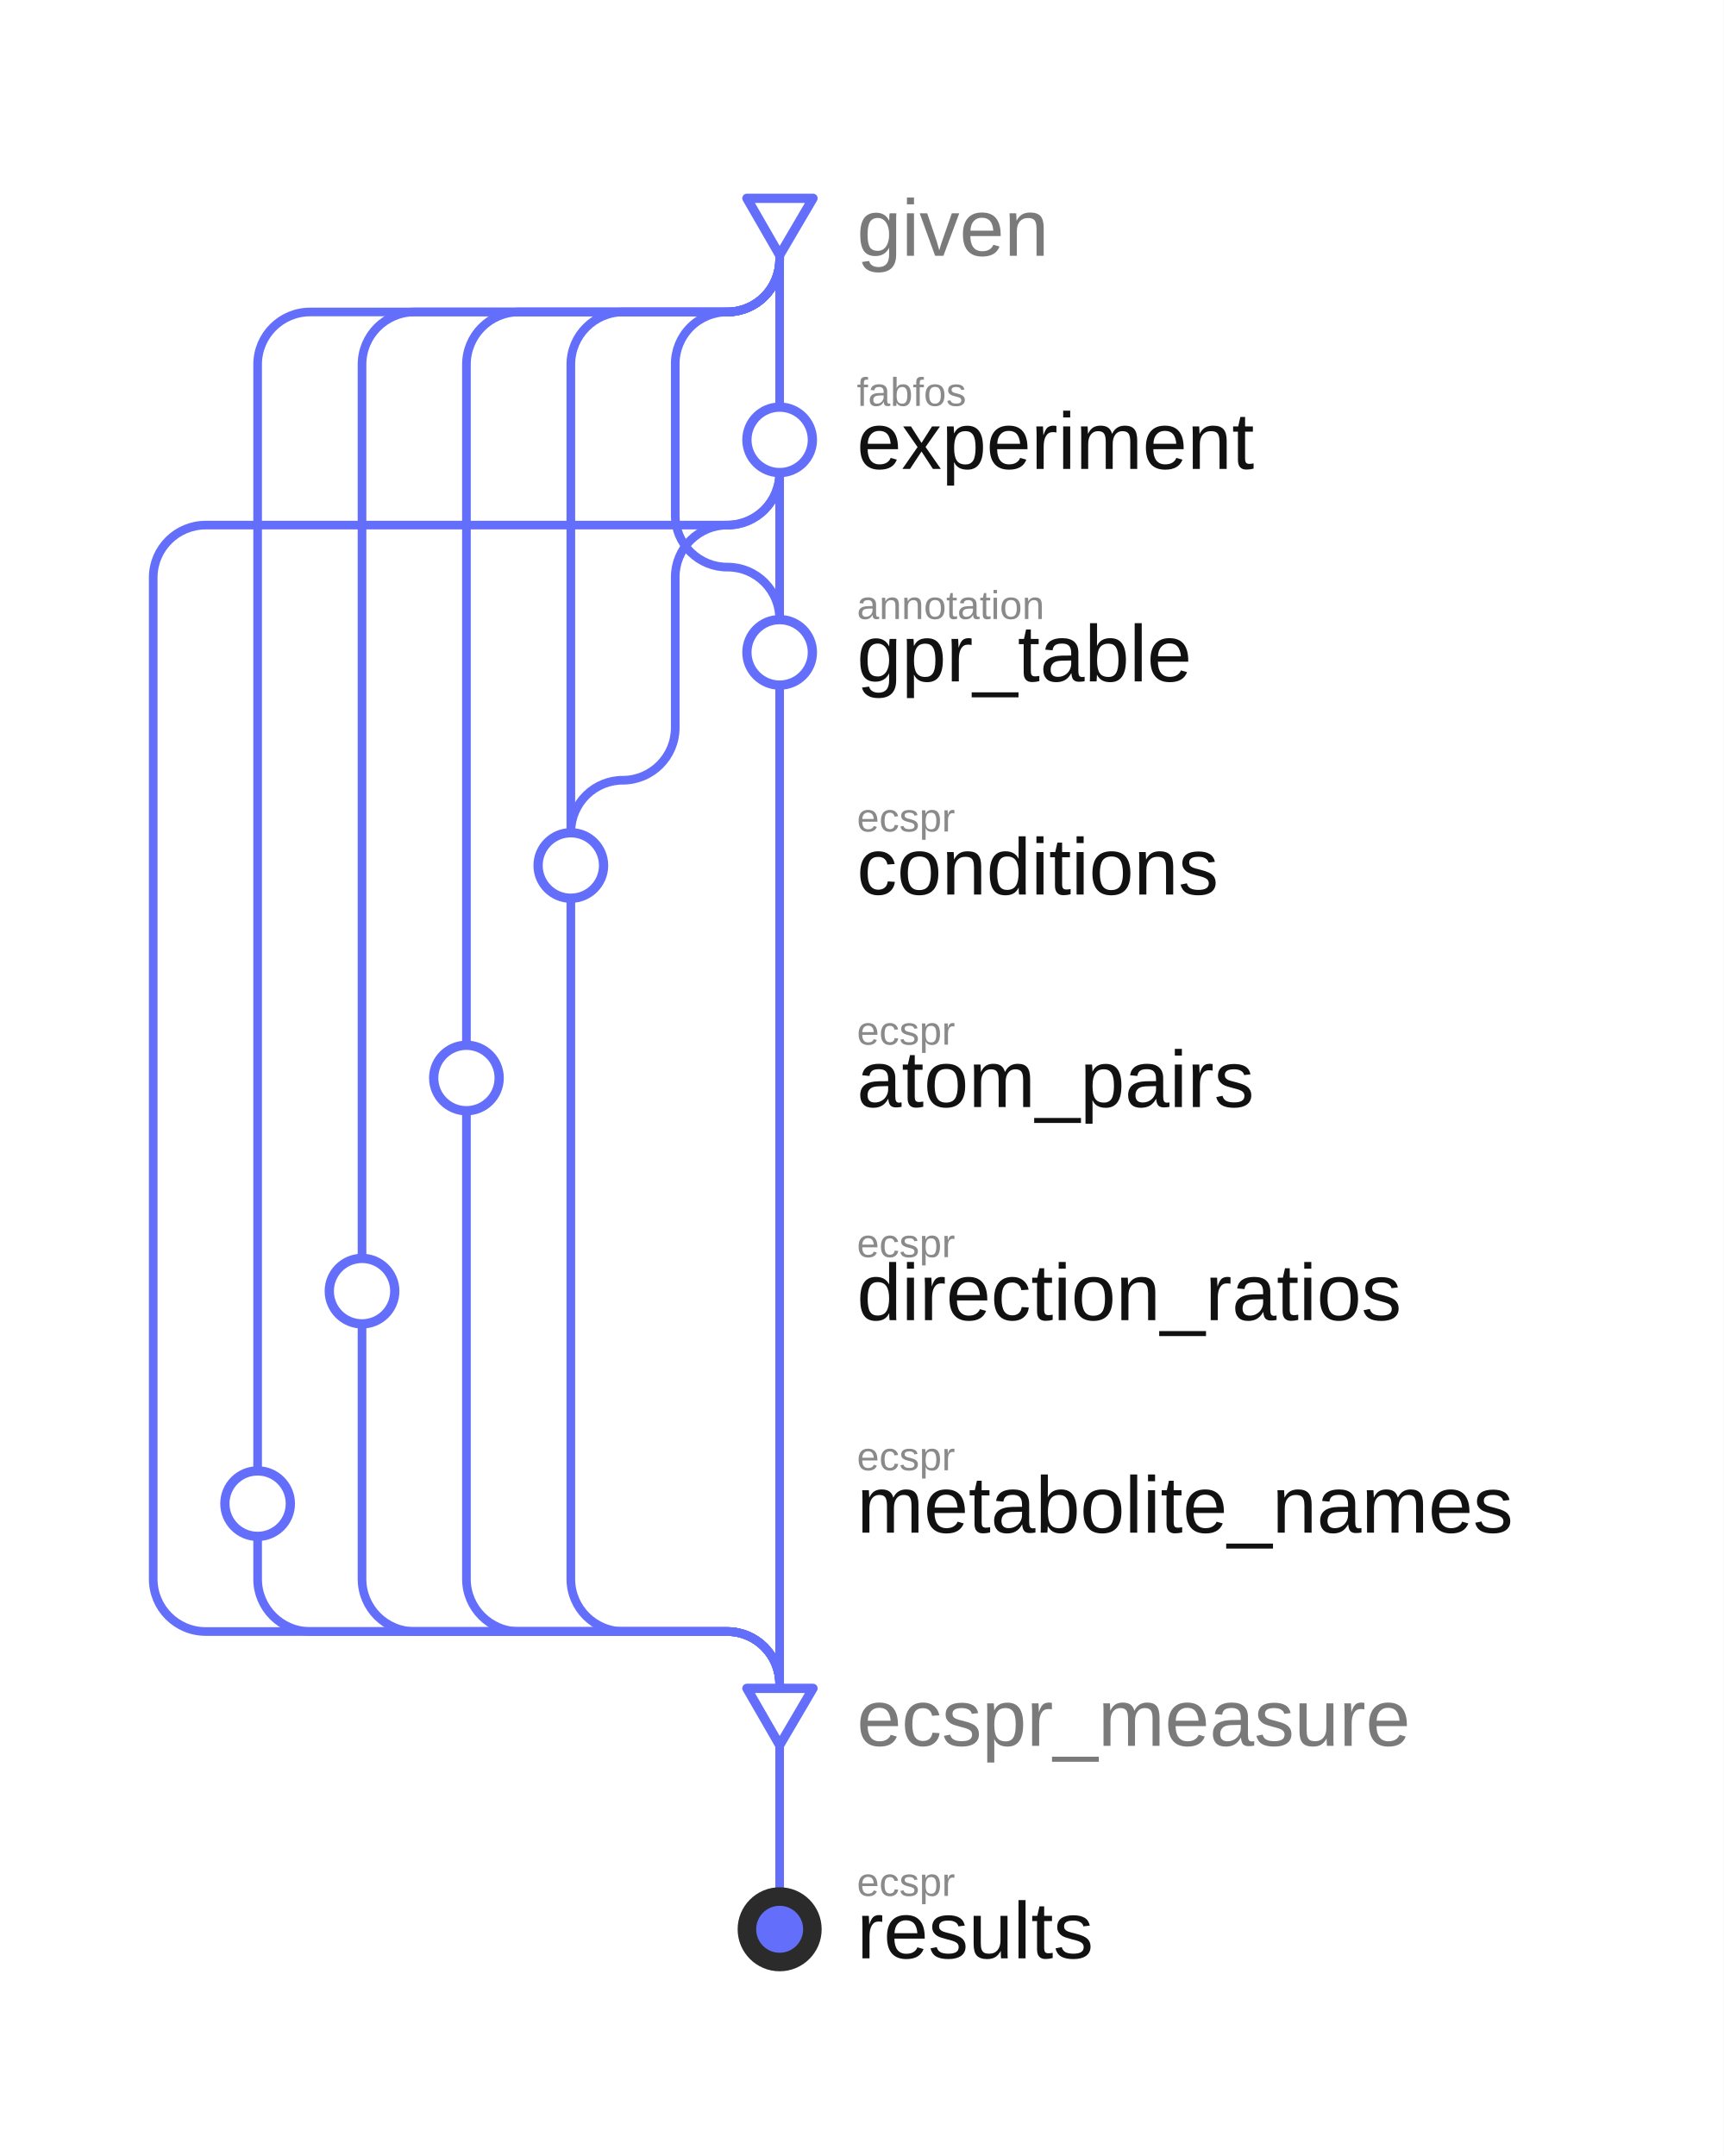
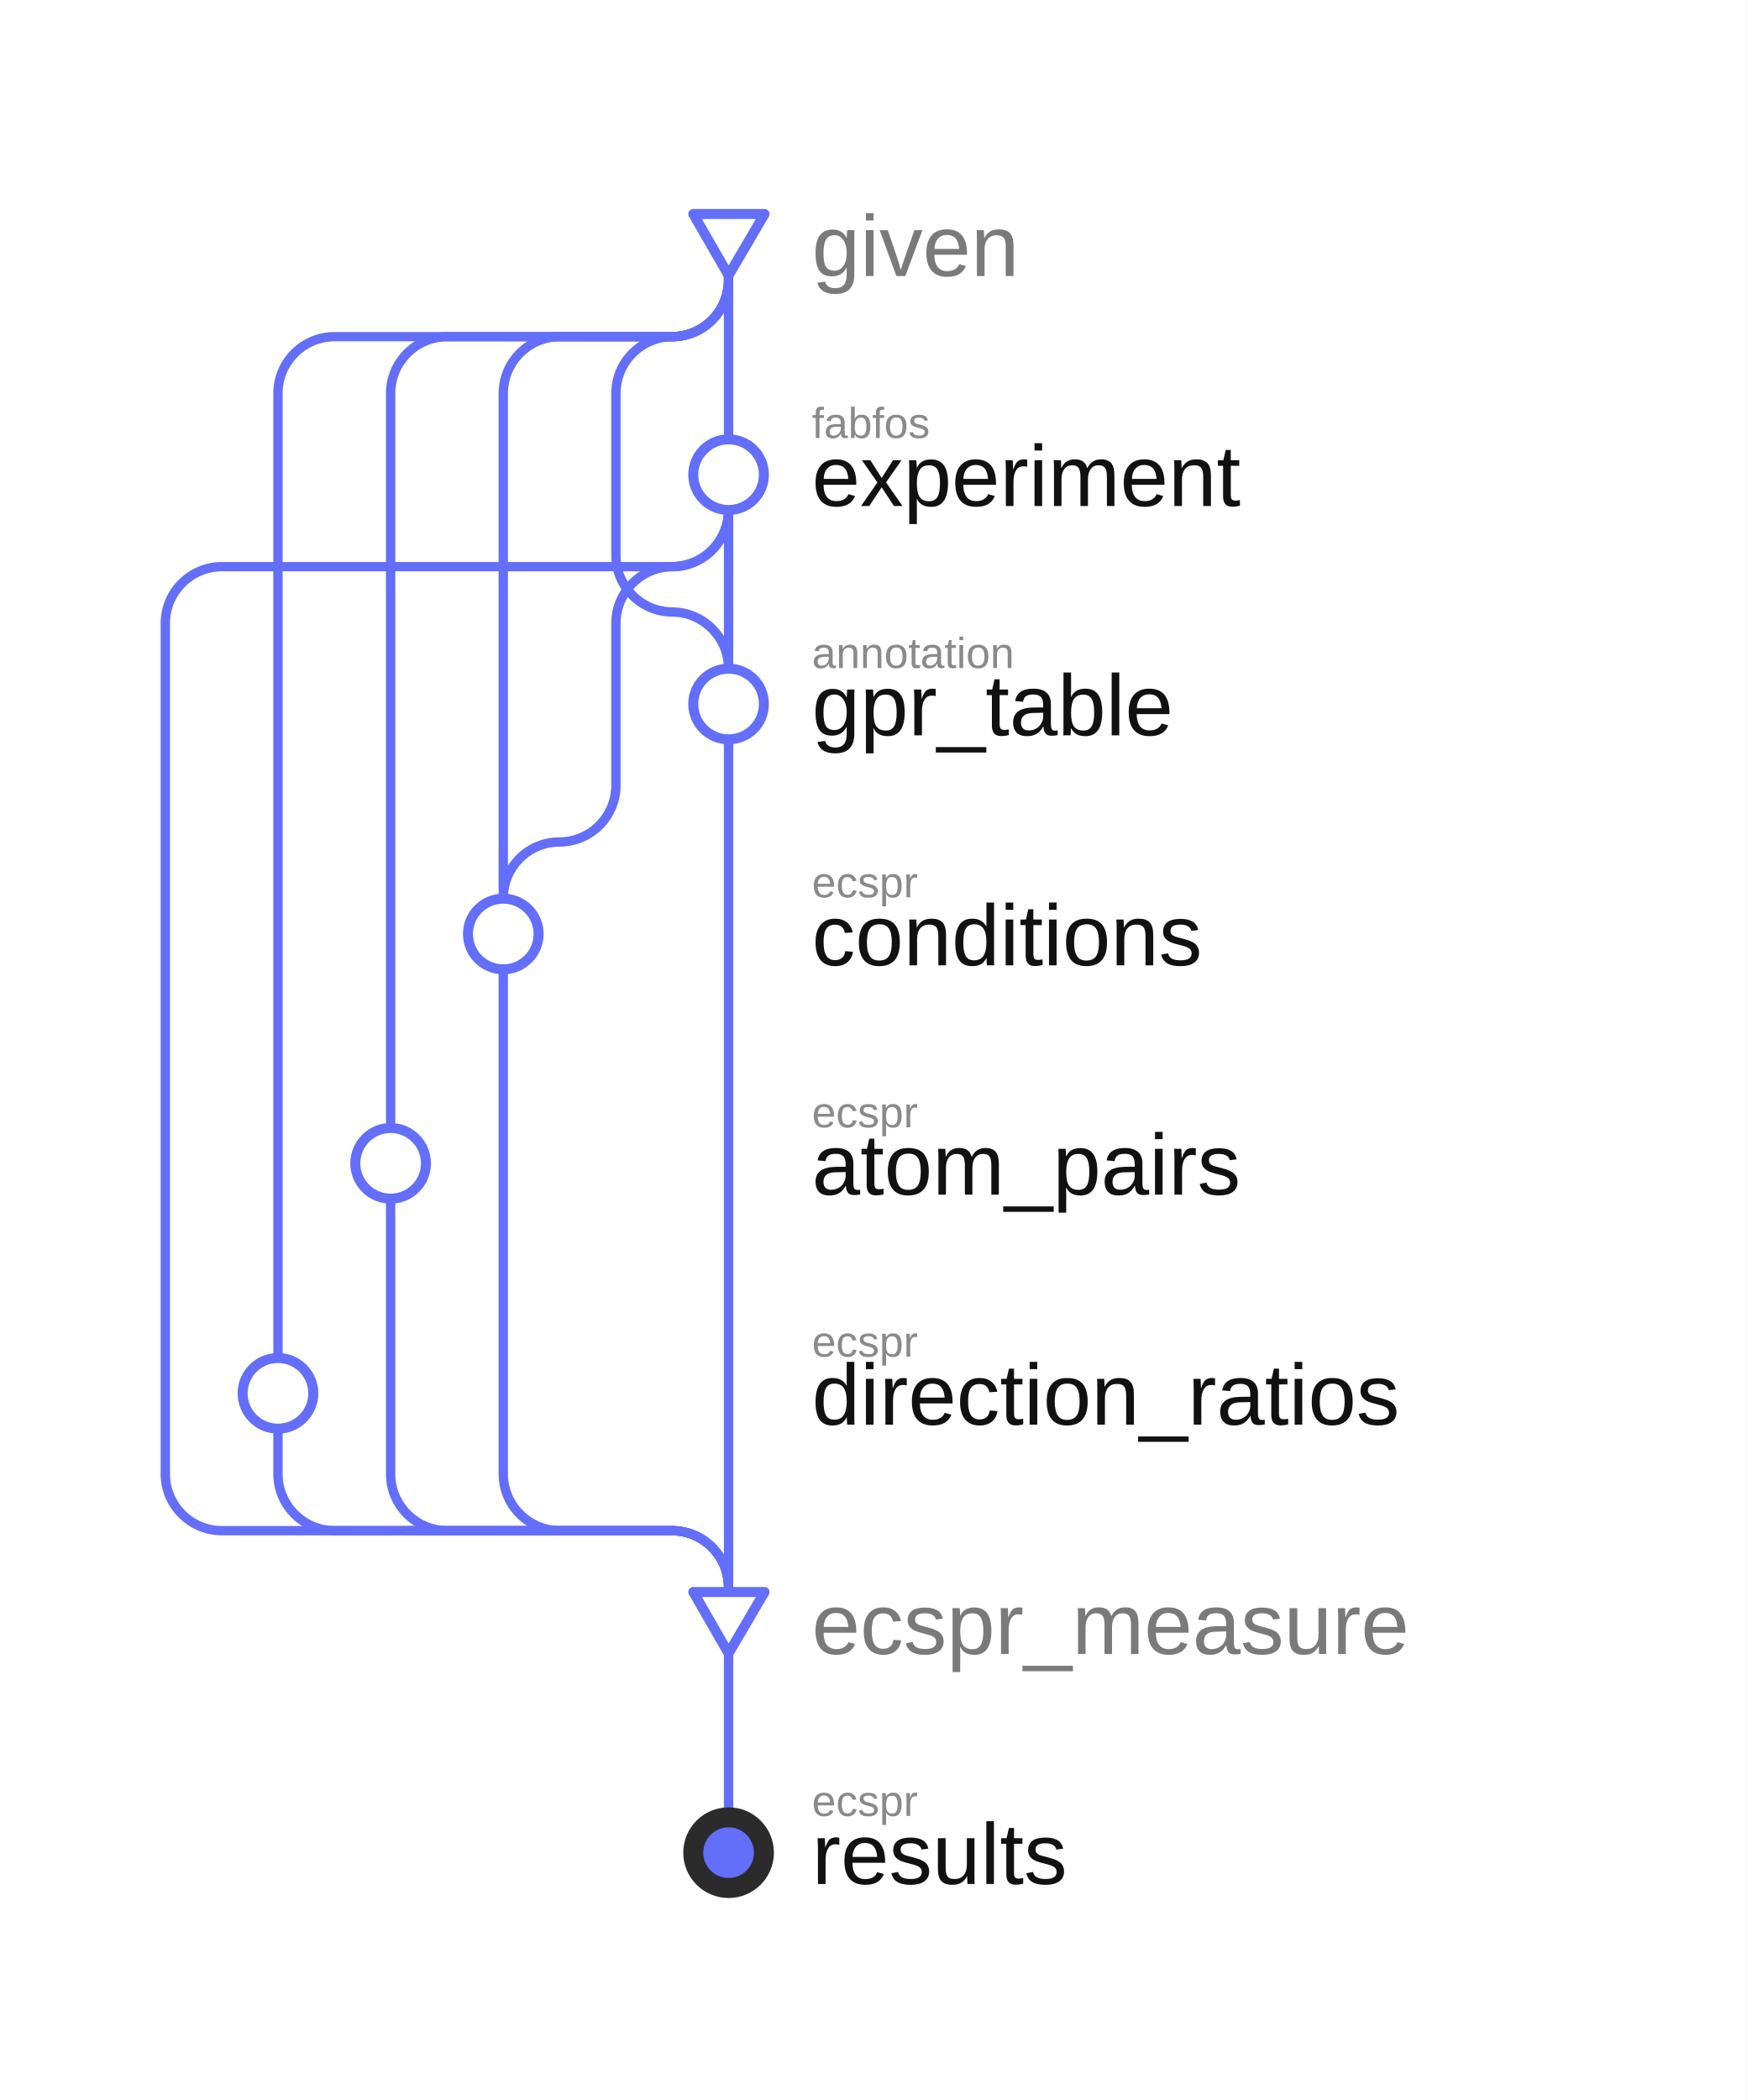
- <svg xmlns="http://www.w3.org/2000/svg" width="279" height="349" viewBox="0 0 279 349">
-   <rect width="279" height="349" fill="#FFFFFF" />
+ <svg xmlns="http://www.w3.org/2000/svg" width="262" height="315" viewBox="0 0 262 315">
+   <rect width="262" height="315" fill="#FFFFFF" />
  <g fill="none" stroke="#666666" stroke-width="1.4" stroke-linejoin="round" stroke-linecap="round">
-     <path d="M 126.2,41.3 L 126.2,65.8" stroke="#636EFA" />
-     <path d="M 126.2,41.3 L 126.2,42.1 A 8.4,8.4 0 0 1 117.8,50.5 A 8.4,8.4 0 0 0 109.3,59.0 L 109.3,83.4 A 8.4,8.4 0 0 0 117.8,91.8 A 8.4,8.4 0 0 1 126.2,100.3 L 126.2,100.3" stroke="#636EFA" />
-     <path d="M 126.2,41.3 L 126.2,42.1 A 8.5,8.5 0 0 1 117.8,50.5 L 100.9,50.5 A 8.5,8.5 0 0 0 92.4,59.0 L 92.4,134.7" stroke="#636EFA" />
-     <path d="M 126.2,41.3 L 126.2,42.1 A 8.5,8.5 0 0 1 117.8,50.5 L 84.0,50.5 A 8.5,8.5 0 0 0 75.5,59.0 L 75.5,169.2" stroke="#636EFA" />
-     <path d="M 126.2,41.3 L 126.2,42.1 A 8.5,8.5 0 0 1 117.8,50.5 L 67.1,50.5 A 8.5,8.5 0 0 0 58.6,59.0 L 58.6,203.6" stroke="#636EFA" />
-     <path d="M 126.2,41.3 L 126.2,42.1 A 8.5,8.5 0 0 1 117.8,50.5 L 50.2,50.5 A 8.5,8.5 0 0 0 41.7,59.0 L 41.7,238.1" stroke="#636EFA" />
-     <path d="M 126.2,76.5 L 126.2,100.3" stroke="#636EFA" />
-     <path d="M 126.2,76.5 L 126.2,76.5 A 8.4,8.4 0 0 1 117.8,85.0 A 8.4,8.4 0 0 0 109.3,93.4 L 109.3,117.8 A 8.5,8.5 0 0 1 100.9,126.3 L 100.9,126.3 A 8.4,8.4 0 0 0 92.4,134.7 L 92.4,134.7" stroke="#636EFA" />
-     <path d="M 126.2,76.5 A 8.5,8.5 0 0 1 117.8,85.0 L 33.3,85.0 A 8.5,8.5 0 0 0 24.8,93.4 L 24.8,255.6 A 8.5,8.5 0 0 0 33.3,264.1 L 117.8,264.1 A 8.5,8.5 0 0 1 126.2,272.5 L 126.2,273.3" stroke="#636EFA" />
-     <path d="M 126.2,111.0 L 126.2,273.3" stroke="#636EFA" />
-     <path d="M 92.4,145.4 L 92.4,255.6 A 8.5,8.5 0 0 0 100.9,264.1 L 117.8,264.1 A 8.5,8.5 0 0 1 126.2,272.5 L 126.2,273.3" stroke="#636EFA" />
-     <path d="M 75.5,179.9 L 75.5,255.6 A 8.5,8.5 0 0 0 84.0,264.1 L 117.8,264.1 A 8.5,8.5 0 0 1 126.2,272.5 L 126.2,273.3" stroke="#636EFA" />
-     <path d="M 58.6,214.3 L 58.6,255.6 A 8.5,8.5 0 0 0 67.1,264.1 L 117.8,264.1 A 8.5,8.5 0 0 1 126.2,272.5 L 126.2,273.3" stroke="#636EFA" />
-     <path d="M 41.7,248.8 L 41.7,255.6 A 8.5,8.5 0 0 0 50.2,264.1 L 117.8,264.1 A 8.5,8.5 0 0 1 126.2,272.5 L 126.2,273.3" stroke="#636EFA" />
-     <path d="M 126.2,282.5 L 126.2,307.0" stroke="#636EFA" />
+     <path d="M 109.3,41.3 L 109.3,65.8" stroke="#636EFA" />
+     <path d="M 109.3,41.3 L 109.3,42.1 A 8.5,8.5 0 0 1 100.9,50.5 A 8.5,8.5 0 0 0 92.4,59.0 L 92.4,83.4 A 8.5,8.5 0 0 0 100.9,91.8 A 8.5,8.5 0 0 1 109.3,100.3 L 109.3,100.3" stroke="#636EFA" />
+     <path d="M 109.3,41.3 L 109.3,42.1 A 8.5,8.5 0 0 1 100.9,50.5 L 84.0,50.5 A 8.5,8.5 0 0 0 75.5,59.0 L 75.5,134.7" stroke="#636EFA" />
+     <path d="M 109.3,41.3 L 109.3,42.1 A 8.5,8.5 0 0 1 100.9,50.5 L 67.1,50.5 A 8.5,8.5 0 0 0 58.6,59.0 L 58.6,169.2" stroke="#636EFA" />
+     <path d="M 109.3,41.3 L 109.3,42.1 A 8.5,8.5 0 0 1 100.9,50.5 L 50.2,50.5 A 8.5,8.5 0 0 0 41.7,59.0 L 41.7,203.6" stroke="#636EFA" />
+     <path d="M 109.3,76.5 L 109.3,100.3" stroke="#636EFA" />
+     <path d="M 109.3,76.5 A 8.5,8.5 0 0 1 100.9,85.0 A 8.5,8.5 0 0 0 92.4,93.4 L 92.4,117.8 A 8.5,8.5 0 0 1 84.0,126.3 L 84.0,126.3 A 8.4,8.4 0 0 0 75.5,134.7 L 75.5,134.7" stroke="#636EFA" />
+     <path d="M 109.3,76.5 A 8.5,8.5 0 0 1 100.9,85.0 L 33.3,85.0 A 8.5,8.5 0 0 0 24.8,93.4 L 24.8,221.2 A 8.5,8.5 0 0 0 33.3,229.6 L 100.9,229.6 A 8.5,8.5 0 0 1 109.3,238.1 L 109.3,238.8" stroke="#636EFA" />
+     <path d="M 109.3,111.0 L 109.3,238.8" stroke="#636EFA" />
+     <path d="M 75.5,145.4 L 75.5,221.2 A 8.5,8.5 0 0 0 84.0,229.6 L 100.9,229.6 A 8.5,8.5 0 0 1 109.3,238.1 L 109.3,238.8" stroke="#636EFA" />
+     <path d="M 58.6,179.9 L 58.6,221.2 A 8.5,8.5 0 0 0 67.1,229.6 L 100.9,229.6 A 8.5,8.5 0 0 1 109.3,238.1 L 109.3,238.8" stroke="#636EFA" />
+     <path d="M 41.7,214.3 L 41.7,221.2 A 8.5,8.5 0 0 0 50.2,229.6 L 100.9,229.6 A 8.5,8.5 0 0 1 109.3,238.1 L 109.3,238.8" stroke="#636EFA" />
+     <path d="M 109.3,248.0 L 109.3,272.5" stroke="#636EFA" />
  </g>
  <g>
-     <polygon points="120.9,32.1 131.6,32.1 126.2,41.3" fill="#FFFFFF" stroke="#636EFA" stroke-width="1.5" stroke-linejoin="round" />
-     <text x="138.7" y="41.4" font-family="Arial" font-size="13" fill="#7A7A7A" text-anchor="start">given</text>
+     <polygon points="104.0,32.1 114.7,32.1 109.3,41.3" fill="#FFFFFF" stroke="#636EFA" stroke-width="1.5" stroke-linejoin="round" />
+     <text x="121.8" y="41.4" font-family="Arial" font-size="13" fill="#7A7A7A" text-anchor="start">given</text>
  </g>
  <g>
-     <circle cx="126.2" cy="71.2" r="5.3" fill="#FFFFFF" stroke="#636EFA" stroke-width="1.5" />
-     <text x="138.7" y="65.7" font-family="Arial" font-size="6.5" fill="#8A8A8A" text-anchor="start">fabfos</text>
-     <text x="138.7" y="75.9" font-family="Arial" font-size="13" fill="#111111" text-anchor="start">experiment</text>
+     <circle cx="109.3" cy="71.2" r="5.3" fill="#FFFFFF" stroke="#636EFA" stroke-width="1.5" />
+     <text x="121.8" y="65.7" font-family="Arial" font-size="6.5" fill="#8A8A8A" text-anchor="start">fabfos</text>
+     <text x="121.8" y="75.9" font-family="Arial" font-size="13" fill="#111111" text-anchor="start">experiment</text>
  </g>
  <g>
-     <circle cx="126.2" cy="105.6" r="5.3" fill="#FFFFFF" stroke="#636EFA" stroke-width="1.5" />
-     <text x="138.7" y="100.2" font-family="Arial" font-size="6.5" fill="#8A8A8A" text-anchor="start">annotation</text>
-     <text x="138.7" y="110.3" font-family="Arial" font-size="13" fill="#111111" text-anchor="start">gpr_table</text>
+     <circle cx="109.3" cy="105.6" r="5.3" fill="#FFFFFF" stroke="#636EFA" stroke-width="1.5" />
+     <text x="121.8" y="100.2" font-family="Arial" font-size="6.5" fill="#8A8A8A" text-anchor="start">annotation</text>
+     <text x="121.8" y="110.3" font-family="Arial" font-size="13" fill="#111111" text-anchor="start">gpr_table</text>
  </g>
  <g>
-     <circle cx="92.4" cy="140.1" r="5.3" fill="#FFFFFF" stroke="#636EFA" stroke-width="1.5" />
-     <text x="138.7" y="134.6" font-family="Arial" font-size="6.5" fill="#8A8A8A" text-anchor="start">ecspr</text>
-     <text x="138.7" y="144.8" font-family="Arial" font-size="13" fill="#111111" text-anchor="start">conditions</text>
+     <circle cx="75.5" cy="140.1" r="5.3" fill="#FFFFFF" stroke="#636EFA" stroke-width="1.5" />
+     <text x="121.8" y="134.6" font-family="Arial" font-size="6.5" fill="#8A8A8A" text-anchor="start">ecspr</text>
+     <text x="121.8" y="144.8" font-family="Arial" font-size="13" fill="#111111" text-anchor="start">conditions</text>
  </g>
  <g>
-     <circle cx="75.5" cy="174.5" r="5.3" fill="#FFFFFF" stroke="#636EFA" stroke-width="1.5" />
-     <text x="138.7" y="169.1" font-family="Arial" font-size="6.5" fill="#8A8A8A" text-anchor="start">ecspr</text>
-     <text x="138.7" y="179.2" font-family="Arial" font-size="13" fill="#111111" text-anchor="start">atom_pairs</text>
+     <circle cx="58.6" cy="174.5" r="5.3" fill="#FFFFFF" stroke="#636EFA" stroke-width="1.5" />
+     <text x="121.8" y="169.1" font-family="Arial" font-size="6.5" fill="#8A8A8A" text-anchor="start">ecspr</text>
+     <text x="121.8" y="179.2" font-family="Arial" font-size="13" fill="#111111" text-anchor="start">atom_pairs</text>
  </g>
  <g>
-     <circle cx="58.6" cy="209.0" r="5.3" fill="#FFFFFF" stroke="#636EFA" stroke-width="1.5" />
-     <text x="138.7" y="203.5" font-family="Arial" font-size="6.5" fill="#8A8A8A" text-anchor="start">ecspr</text>
-     <text x="138.7" y="213.7" font-family="Arial" font-size="13" fill="#111111" text-anchor="start">direction_ratios</text>
+     <circle cx="41.7" cy="209.0" r="5.3" fill="#FFFFFF" stroke="#636EFA" stroke-width="1.5" />
+     <text x="121.8" y="203.5" font-family="Arial" font-size="6.5" fill="#8A8A8A" text-anchor="start">ecspr</text>
+     <text x="121.8" y="213.7" font-family="Arial" font-size="13" fill="#111111" text-anchor="start">direction_ratios</text>
  </g>
  <g>
-     <circle cx="41.7" cy="243.4" r="5.3" fill="#FFFFFF" stroke="#636EFA" stroke-width="1.5" />
-     <text x="138.7" y="238.0" font-family="Arial" font-size="6.5" fill="#8A8A8A" text-anchor="start">ecspr</text>
-     <text x="138.7" y="248.1" font-family="Arial" font-size="13" fill="#111111" text-anchor="start">metabolite_names</text>
+     <polygon points="104.0,238.8 114.7,238.8 109.3,248.0" fill="#FFFFFF" stroke="#636EFA" stroke-width="1.5" stroke-linejoin="round" />
+     <text x="121.8" y="248.1" font-family="Arial" font-size="13" fill="#7A7A7A" text-anchor="start">ecspr_measure</text>
  </g>
  <g>
-     <polygon points="120.9,273.3 131.6,273.3 126.2,282.5" fill="#FFFFFF" stroke="#636EFA" stroke-width="1.5" stroke-linejoin="round" />
-     <text x="138.7" y="282.6" font-family="Arial" font-size="13" fill="#7A7A7A" text-anchor="start">ecspr_measure</text>
-   </g>
-   <g>
-     <circle cx="126.2" cy="312.3" r="5.3" fill="#636EFA" stroke="#2B2B2B" stroke-width="3.0" />
-     <text x="138.7" y="306.9" font-family="Arial" font-size="6.5" fill="#8A8A8A" text-anchor="start">ecspr</text>
-     <text x="138.7" y="317.0" font-family="Arial" font-size="13" fill="#111111" text-anchor="start">results</text>
+     <circle cx="109.3" cy="277.9" r="5.3" fill="#636EFA" stroke="#2B2B2B" stroke-width="3.0" />
+     <text x="121.8" y="272.4" font-family="Arial" font-size="6.5" fill="#8A8A8A" text-anchor="start">ecspr</text>
+     <text x="121.8" y="282.6" font-family="Arial" font-size="13" fill="#111111" text-anchor="start">results</text>
  </g>
</svg>
